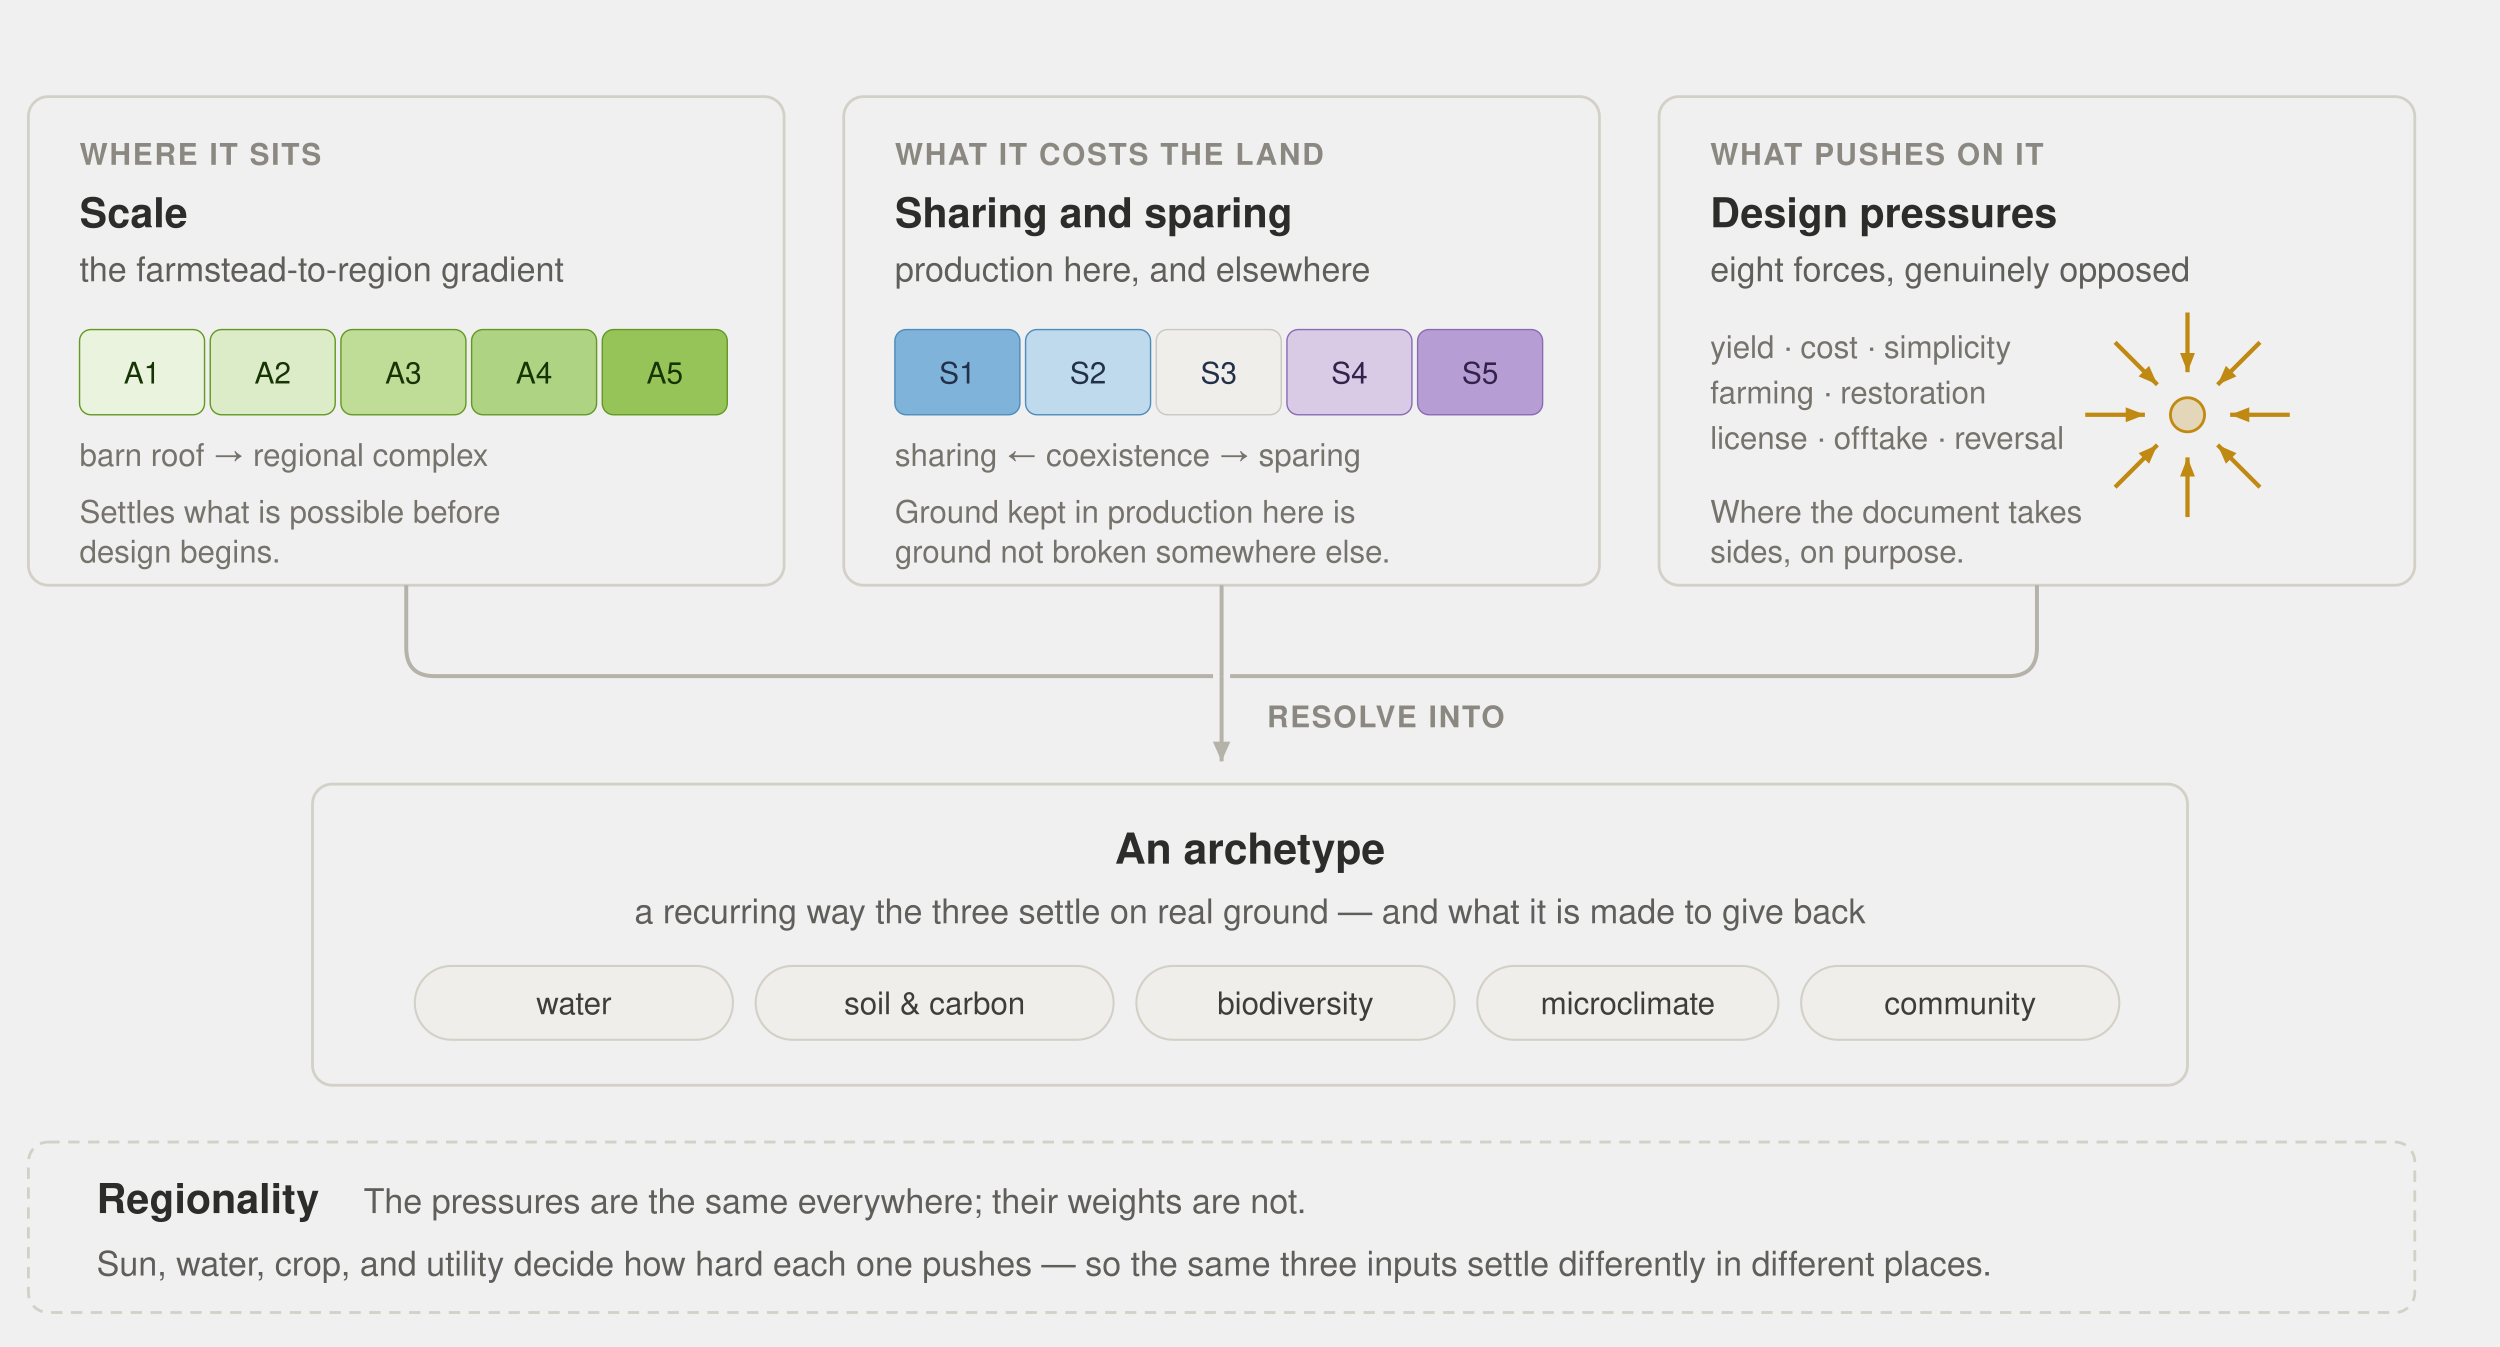
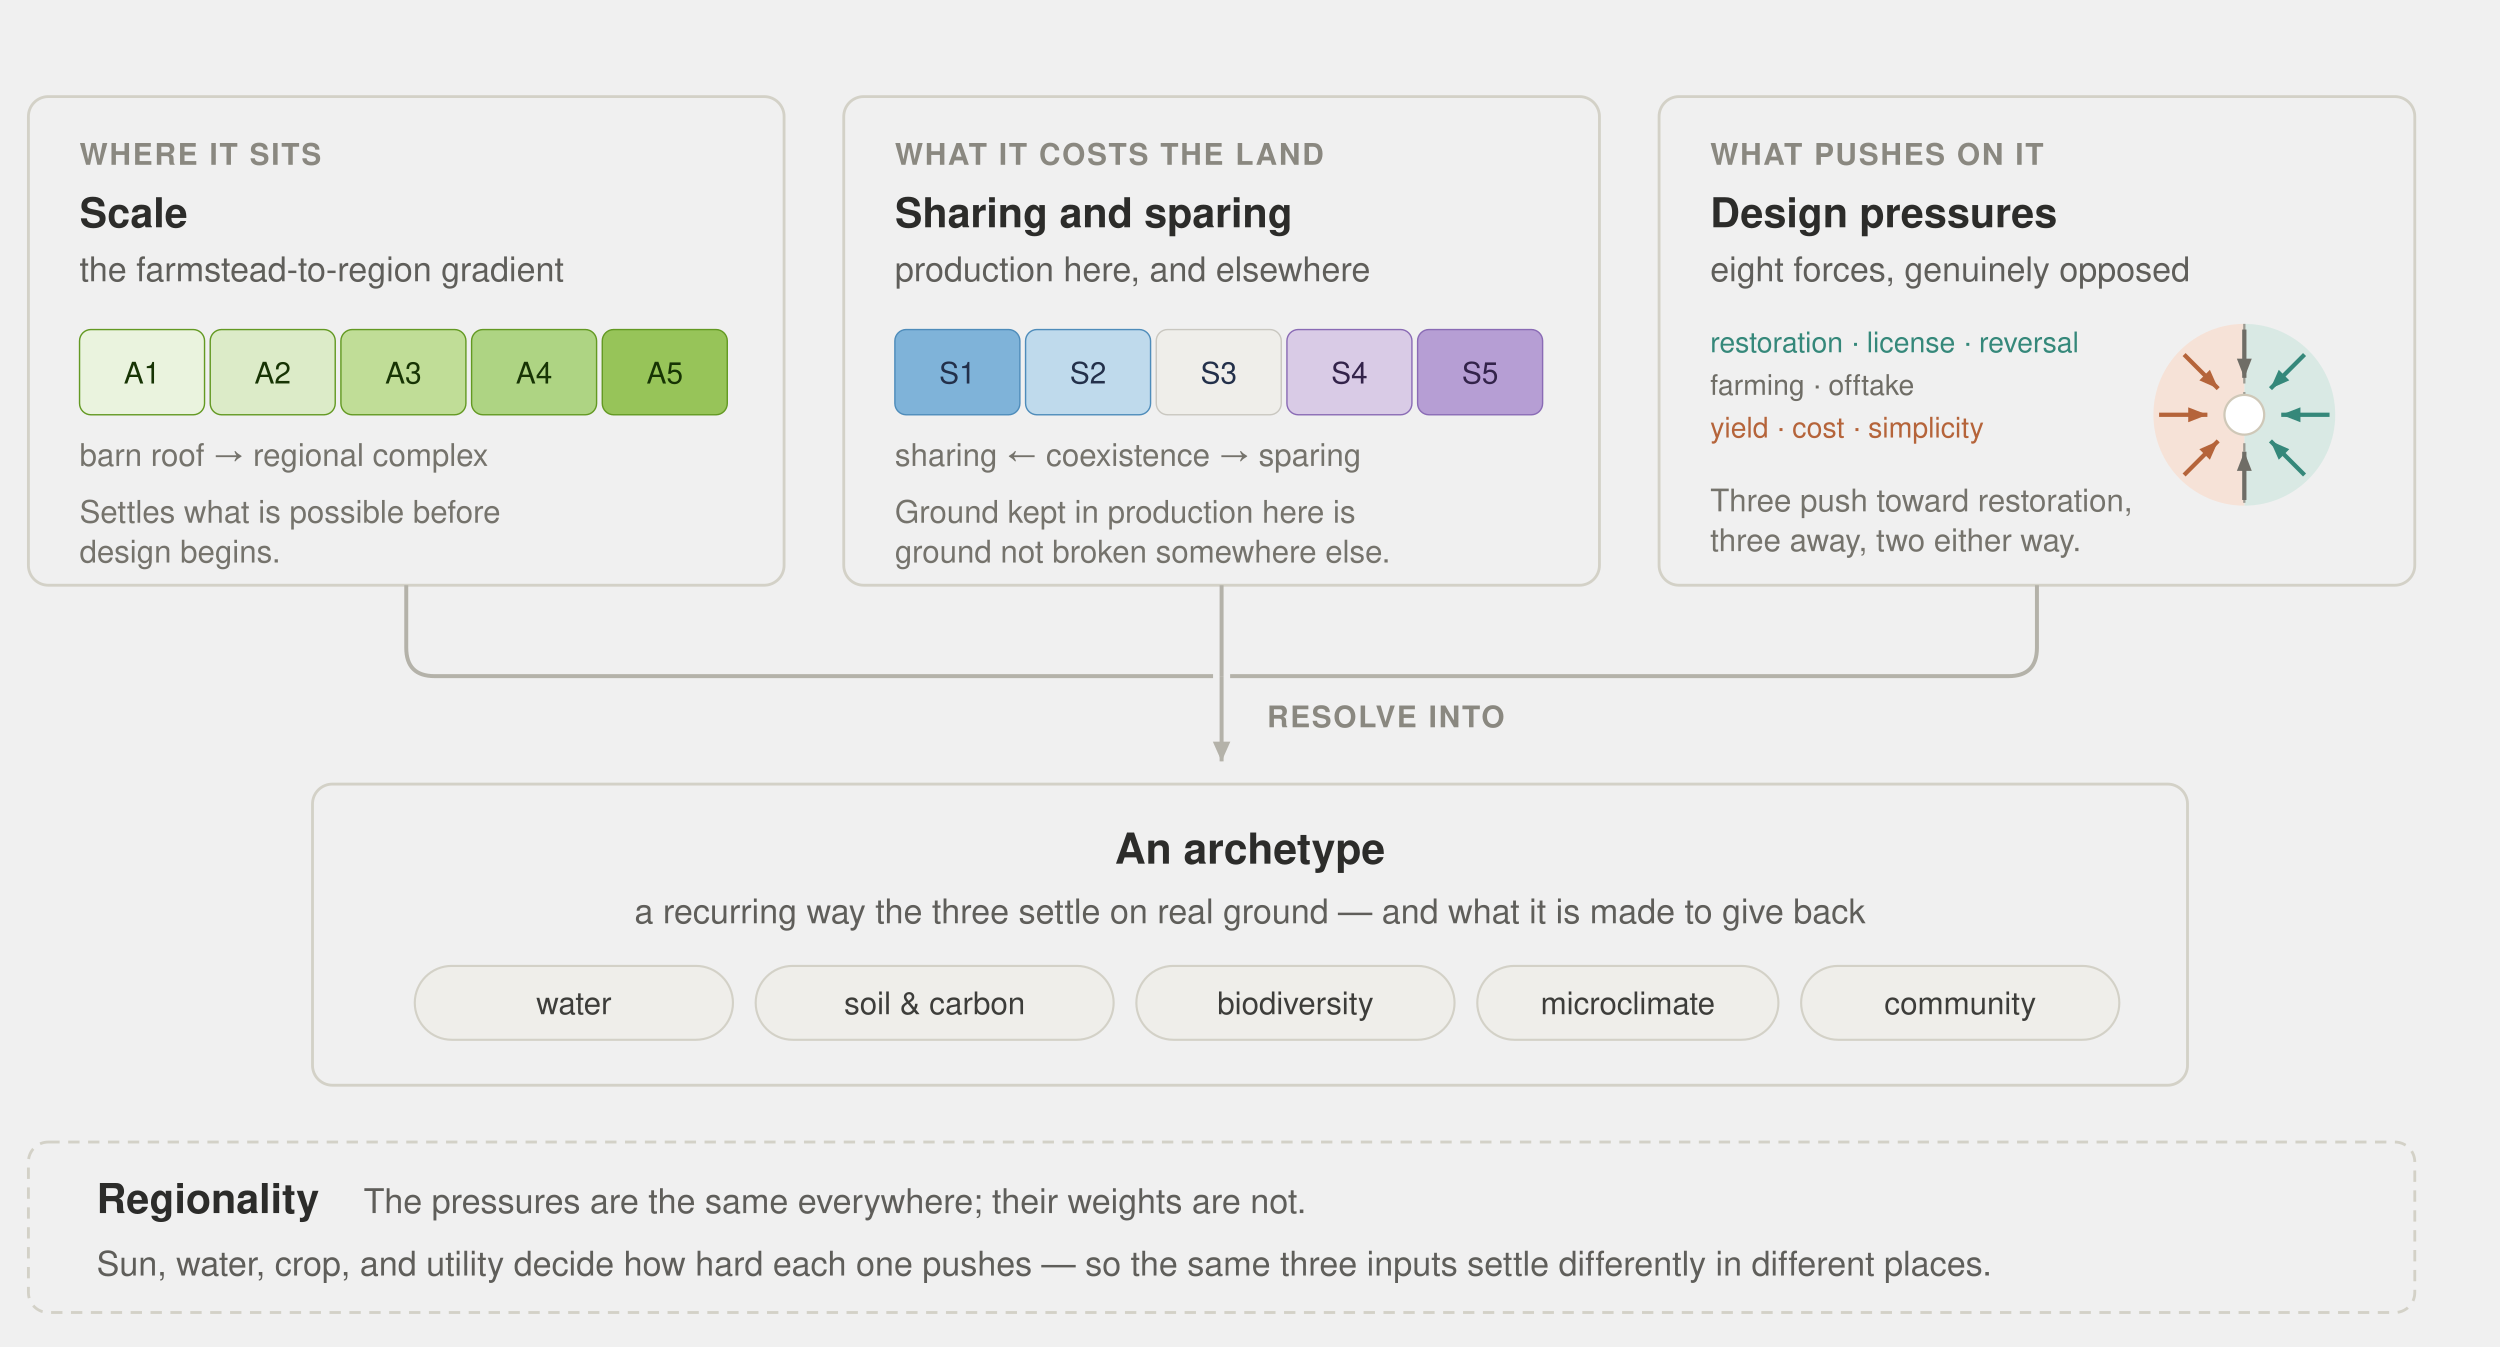
<svg xmlns="http://www.w3.org/2000/svg" width="880" height="474" viewBox="0 0 880 474" role="img">
  <style>
text{font-family:ui-sans-serif,system-ui,-apple-system,"Segoe UI",Helvetica,Arial,sans-serif}
.ct{font-size:14.5px;font-weight:600;fill:#2c2c2a}
.cs{font-size:12px;fill:#5f5e5a}
.cc{font-size:11px;fill:#75736c}
.chip{font-size:10.5px;font-weight:500;fill:#173404}
.chipd{font-size:10.5px;font-weight:500;fill:#23304a}
.chipp{font-size:10.5px;font-weight:500;fill:#33234a}
.rt{font-size:15px;font-weight:600;fill:#2c2c2a}
.rs{font-size:12px;fill:#5f5e5a}
.fn{font-size:11px;fill:#3d3d3a}
+ .gtw{font-size:10px;fill:#35887a}
+ .gbo{font-size:10px;fill:#6f6d66}
+ .gaw{font-size:10px;fill:#b5643a}
.eyebrow{font-size:10.5px;font-weight:600;fill:#8a8880;letter-spacing:0.06em}
.card{fill:none;stroke:#d3d1c7;stroke-width:1}
.join{stroke:#b4b2a9;stroke-width:1.4;fill:none}
</style>
  <defs>
    <marker id="ar" viewBox="0 0 10 10" refX="9" refY="5" markerWidth="5.5" markerHeight="5.5" orient="auto-start-reverse">
      <path d="M0,1 L9,5 L0,9 z" fill="#b4b2a9" />
    </marker>
-     <marker id="ap" viewBox="0 0 10 10" refX="9" refY="5" markerWidth="5" markerHeight="5" orient="auto-start-reverse">
-       <path d="M0,1.5 L9,5 L0,8.5 z" fill="#C08A12" />
+     <marker id="apt" viewBox="0 0 10 10" refX="9" refY="5" markerWidth="5" markerHeight="5" orient="auto-start-reverse">
+       <path d="M0,1.5 L9,5 L0,8.5 z" fill="#35887a" />
+     </marker>
+     <marker id="apa" viewBox="0 0 10 10" refX="9" refY="5" markerWidth="5" markerHeight="5" orient="auto-start-reverse">
+       <path d="M0,1.5 L9,5 L0,8.5 z" fill="#b5643a" />
+     </marker>
+     <marker id="apb" viewBox="0 0 10 10" refX="9" refY="5" markerWidth="5" markerHeight="5" orient="auto-start-reverse">
+       <path d="M0,1.5 L9,5 L0,8.5 z" fill="#6f6d66" />
    </marker>
  </defs>
  <rect class="card" x="10" y="34" width="266" height="172" rx="7" />
  <text class="eyebrow" x="28" y="58">WHERE IT SITS</text>
  <text class="ct" x="28" y="80">Scale</text>
  <text class="cs" x="28" y="99">the farmstead-to-region gradient</text>
  <rect x="28" y="116" width="44" height="30" rx="4" fill="#EAF3DE" stroke="#639922" stroke-width="0.5" />
  <rect x="74" y="116" width="44" height="30" rx="4" fill="#DCEBC8" stroke="#639922" stroke-width="0.5" />
  <rect x="120" y="116" width="44" height="30" rx="4" fill="#C0DD97" stroke="#639922" stroke-width="0.5" />
  <rect x="166" y="116" width="44" height="30" rx="4" fill="#AED483" stroke="#639922" stroke-width="0.5" />
  <rect x="212" y="116" width="44" height="30" rx="4" fill="#97C459" stroke="#639922" stroke-width="0.5" />
  <text class="chip" x="50" y="135" text-anchor="middle">A1</text>
  <text class="chip" x="96" y="135" text-anchor="middle">A2</text>
  <text class="chip" x="142" y="135" text-anchor="middle">A3</text>
  <text class="chip" x="188" y="135" text-anchor="middle">A4</text>
  <text class="chip" x="234" y="135" text-anchor="middle">A5</text>
  <text class="cc" x="28" y="164">barn roof → regional complex</text>
  <text class="cc" x="28" y="184">Settles what is possible before</text>
  <text class="cc" x="28" y="198">design begins.</text>
  <rect class="card" x="297" y="34" width="266" height="172" rx="7" />
  <text class="eyebrow" x="315" y="58">WHAT IT COSTS THE LAND</text>
  <text class="ct" x="315" y="80">Sharing and sparing</text>
  <text class="cs" x="315" y="99">production here, and elsewhere</text>
  <rect x="315" y="116" width="44" height="30" rx="4" fill="#7FB3D9" stroke="#4E8CBA" stroke-width="0.5" />
  <rect x="361" y="116" width="44" height="30" rx="4" fill="#BFDAEC" stroke="#4E8CBA" stroke-width="0.5" />
  <rect x="407" y="116" width="44" height="30" rx="4" fill="#EFEEEA" stroke="#c9c7c0" stroke-width="0.5" />
  <rect x="453" y="116" width="44" height="30" rx="4" fill="#D9CBE6" stroke="#8A6BB5" stroke-width="0.5" />
  <rect x="499" y="116" width="44" height="30" rx="4" fill="#B69ED4" stroke="#8A6BB5" stroke-width="0.5" />
  <text class="chipd" x="337" y="135" text-anchor="middle">S1</text>
  <text class="chipd" x="383" y="135" text-anchor="middle">S2</text>
  <text class="chipd" x="429" y="135" text-anchor="middle">S3</text>
  <text class="chipp" x="475" y="135" text-anchor="middle">S4</text>
  <text class="chipp" x="521" y="135" text-anchor="middle">S5</text>
  <text class="cc" x="315" y="164">sharing ← coexistence → sparing</text>
  <text class="cc" x="315" y="184">Ground kept in production here is</text>
  <text class="cc" x="315" y="198">ground not broken somewhere else.</text>
  <rect class="card" x="584" y="34" width="266" height="172" rx="7" />
  <text class="eyebrow" x="602" y="58">WHAT PUSHES ON IT</text>
  <text class="ct" x="602" y="80">Design pressures</text>
  <text class="cs" x="602" y="99">eight forces, genuinely opposed</text>
-   <line x1="806" y1="146" x2="785" y2="146" stroke="#C08A12" stroke-width="1.5" marker-end="url(#ap)" />
-   <line x1="795.5" y1="171.5" x2="780.6" y2="156.6" stroke="#C08A12" stroke-width="1.5" marker-end="url(#ap)" />
-   <line x1="770" y1="182" x2="770" y2="161" stroke="#C08A12" stroke-width="1.5" marker-end="url(#ap)" />
-   <line x1="744.5" y1="171.5" x2="759.4" y2="156.6" stroke="#C08A12" stroke-width="1.5" marker-end="url(#ap)" />
-   <line x1="734" y1="146" x2="755" y2="146" stroke="#C08A12" stroke-width="1.5" marker-end="url(#ap)" />
-   <line x1="744.5" y1="120.5" x2="759.4" y2="135.4" stroke="#C08A12" stroke-width="1.5" marker-end="url(#ap)" />
-   <line x1="770" y1="110" x2="770" y2="131" stroke="#C08A12" stroke-width="1.5" marker-end="url(#ap)" />
-   <line x1="795.5" y1="120.5" x2="780.6" y2="135.4" stroke="#C08A12" stroke-width="1.5" marker-end="url(#ap)" />
-   <circle cx="770" cy="146" r="6" fill="#C08A12" fill-opacity="0.25" stroke="#C08A12" stroke-width="1" />
-   <text class="cc" x="602" y="126">yield · cost · simplicity</text>
-   <text class="cc" x="602" y="142">farming · restoration</text>
-   <text class="cc" x="602" y="158">license · offtake · reversal</text>
-   <text class="cc" x="602" y="184">Where the document takes</text>
-   <text class="cc" x="602" y="198">sides, on purpose.</text>
+   <path d="M790,114 A32,32 0 0 1 790,178 Z" fill="#d9e9e4" />
+   <path d="M790,114 A32,32 0 0 0 790,178 Z" fill="#f6e2d7" />
+   <line x1="790" y1="114" x2="790" y2="178" stroke="#9c9a92" stroke-width="0.8" stroke-dasharray="3 3" />
+   <line x1="820" y1="146" x2="803" y2="146" stroke="#35887a" stroke-width="1.5" marker-end="url(#apt)" />
+   <line x1="811.2" y1="167.2" x2="799.2" y2="155.2" stroke="#35887a" stroke-width="1.5" marker-end="url(#apt)" />
+   <line x1="811.2" y1="124.8" x2="799.2" y2="136.8" stroke="#35887a" stroke-width="1.5" marker-end="url(#apt)" />
+   <line x1="760" y1="146" x2="777" y2="146" stroke="#b5643a" stroke-width="1.5" marker-end="url(#apa)" />
+   <line x1="768.8" y1="167.2" x2="780.8" y2="155.2" stroke="#b5643a" stroke-width="1.5" marker-end="url(#apa)" />
+   <line x1="768.8" y1="124.8" x2="780.8" y2="136.8" stroke="#b5643a" stroke-width="1.5" marker-end="url(#apa)" />
+   <line x1="790" y1="176" x2="790" y2="159" stroke="#6f6d66" stroke-width="1.5" marker-end="url(#apb)" />
+   <line x1="790" y1="116" x2="790" y2="133" stroke="#6f6d66" stroke-width="1.5" marker-end="url(#apb)" />
+   <circle cx="790" cy="146" r="7" fill="#ffffff" stroke="#cfc8b8" stroke-width="0.8" />
+   <text class="gtw" x="602" y="124">restoration · license · reversal</text>
+   <text class="gbo" x="602" y="139">farming · offtake</text>
+   <text class="gaw" x="602" y="154">yield · cost · simplicity</text>
+   <text class="cc" x="602" y="180">Three push toward restoration,</text>
+   <text class="cc" x="602" y="194">three away, two either way.</text>
  <path class="join" d="M143 206 L143 228 Q143 238 153 238 L427 238" />
  <path class="join" d="M430 206 L430 238" />
  <path class="join" d="M717 206 L717 228 Q717 238 707 238 L433 238" />
  <line class="join" x1="430" y1="238" x2="430" y2="268" marker-end="url(#ar)" />
  <text class="eyebrow" x="446" y="256">RESOLVE INTO</text>
  <rect class="card" x="110" y="276" width="660" height="106" rx="7" />
  <text class="rt" x="440" y="304" text-anchor="middle">An archetype</text>
  <text class="rs" x="440" y="325" text-anchor="middle">a recurring way the three settle on real ground — and what it is made to give back</text>
  <rect x="146" y="340" width="112" height="26" rx="13" fill="#EFEEEA" stroke="#d3d1c7" stroke-width="0.75" />
  <rect x="266" y="340" width="126" height="26" rx="13" fill="#EFEEEA" stroke="#d3d1c7" stroke-width="0.75" />
  <rect x="400" y="340" width="112" height="26" rx="13" fill="#EFEEEA" stroke="#d3d1c7" stroke-width="0.75" />
  <rect x="520" y="340" width="106" height="26" rx="13" fill="#EFEEEA" stroke="#d3d1c7" stroke-width="0.75" />
  <rect x="634" y="340" width="112" height="26" rx="13" fill="#EFEEEA" stroke="#d3d1c7" stroke-width="0.75" />
  <text class="fn" x="202" y="357" text-anchor="middle">water</text>
  <text class="fn" x="329" y="357" text-anchor="middle">soil &amp; carbon</text>
  <text class="fn" x="456" y="357" text-anchor="middle">biodiversity</text>
  <text class="fn" x="573" y="357" text-anchor="middle">microclimate</text>
  <text class="fn" x="690" y="357" text-anchor="middle">community</text>
  <rect class="card" x="10" y="402" width="840" height="60" rx="7" stroke-dasharray="4 3" />
  <text class="ct" x="34" y="427">Regionality</text>
  <text class="cs" x="128" y="427">The pressures are the same everywhere; their weights are not.</text>
  <text class="cs" x="34" y="449">Sun, water, crop, and utility decide how hard each one pushes — so the same three inputs settle differently in different places.</text>
</svg>
